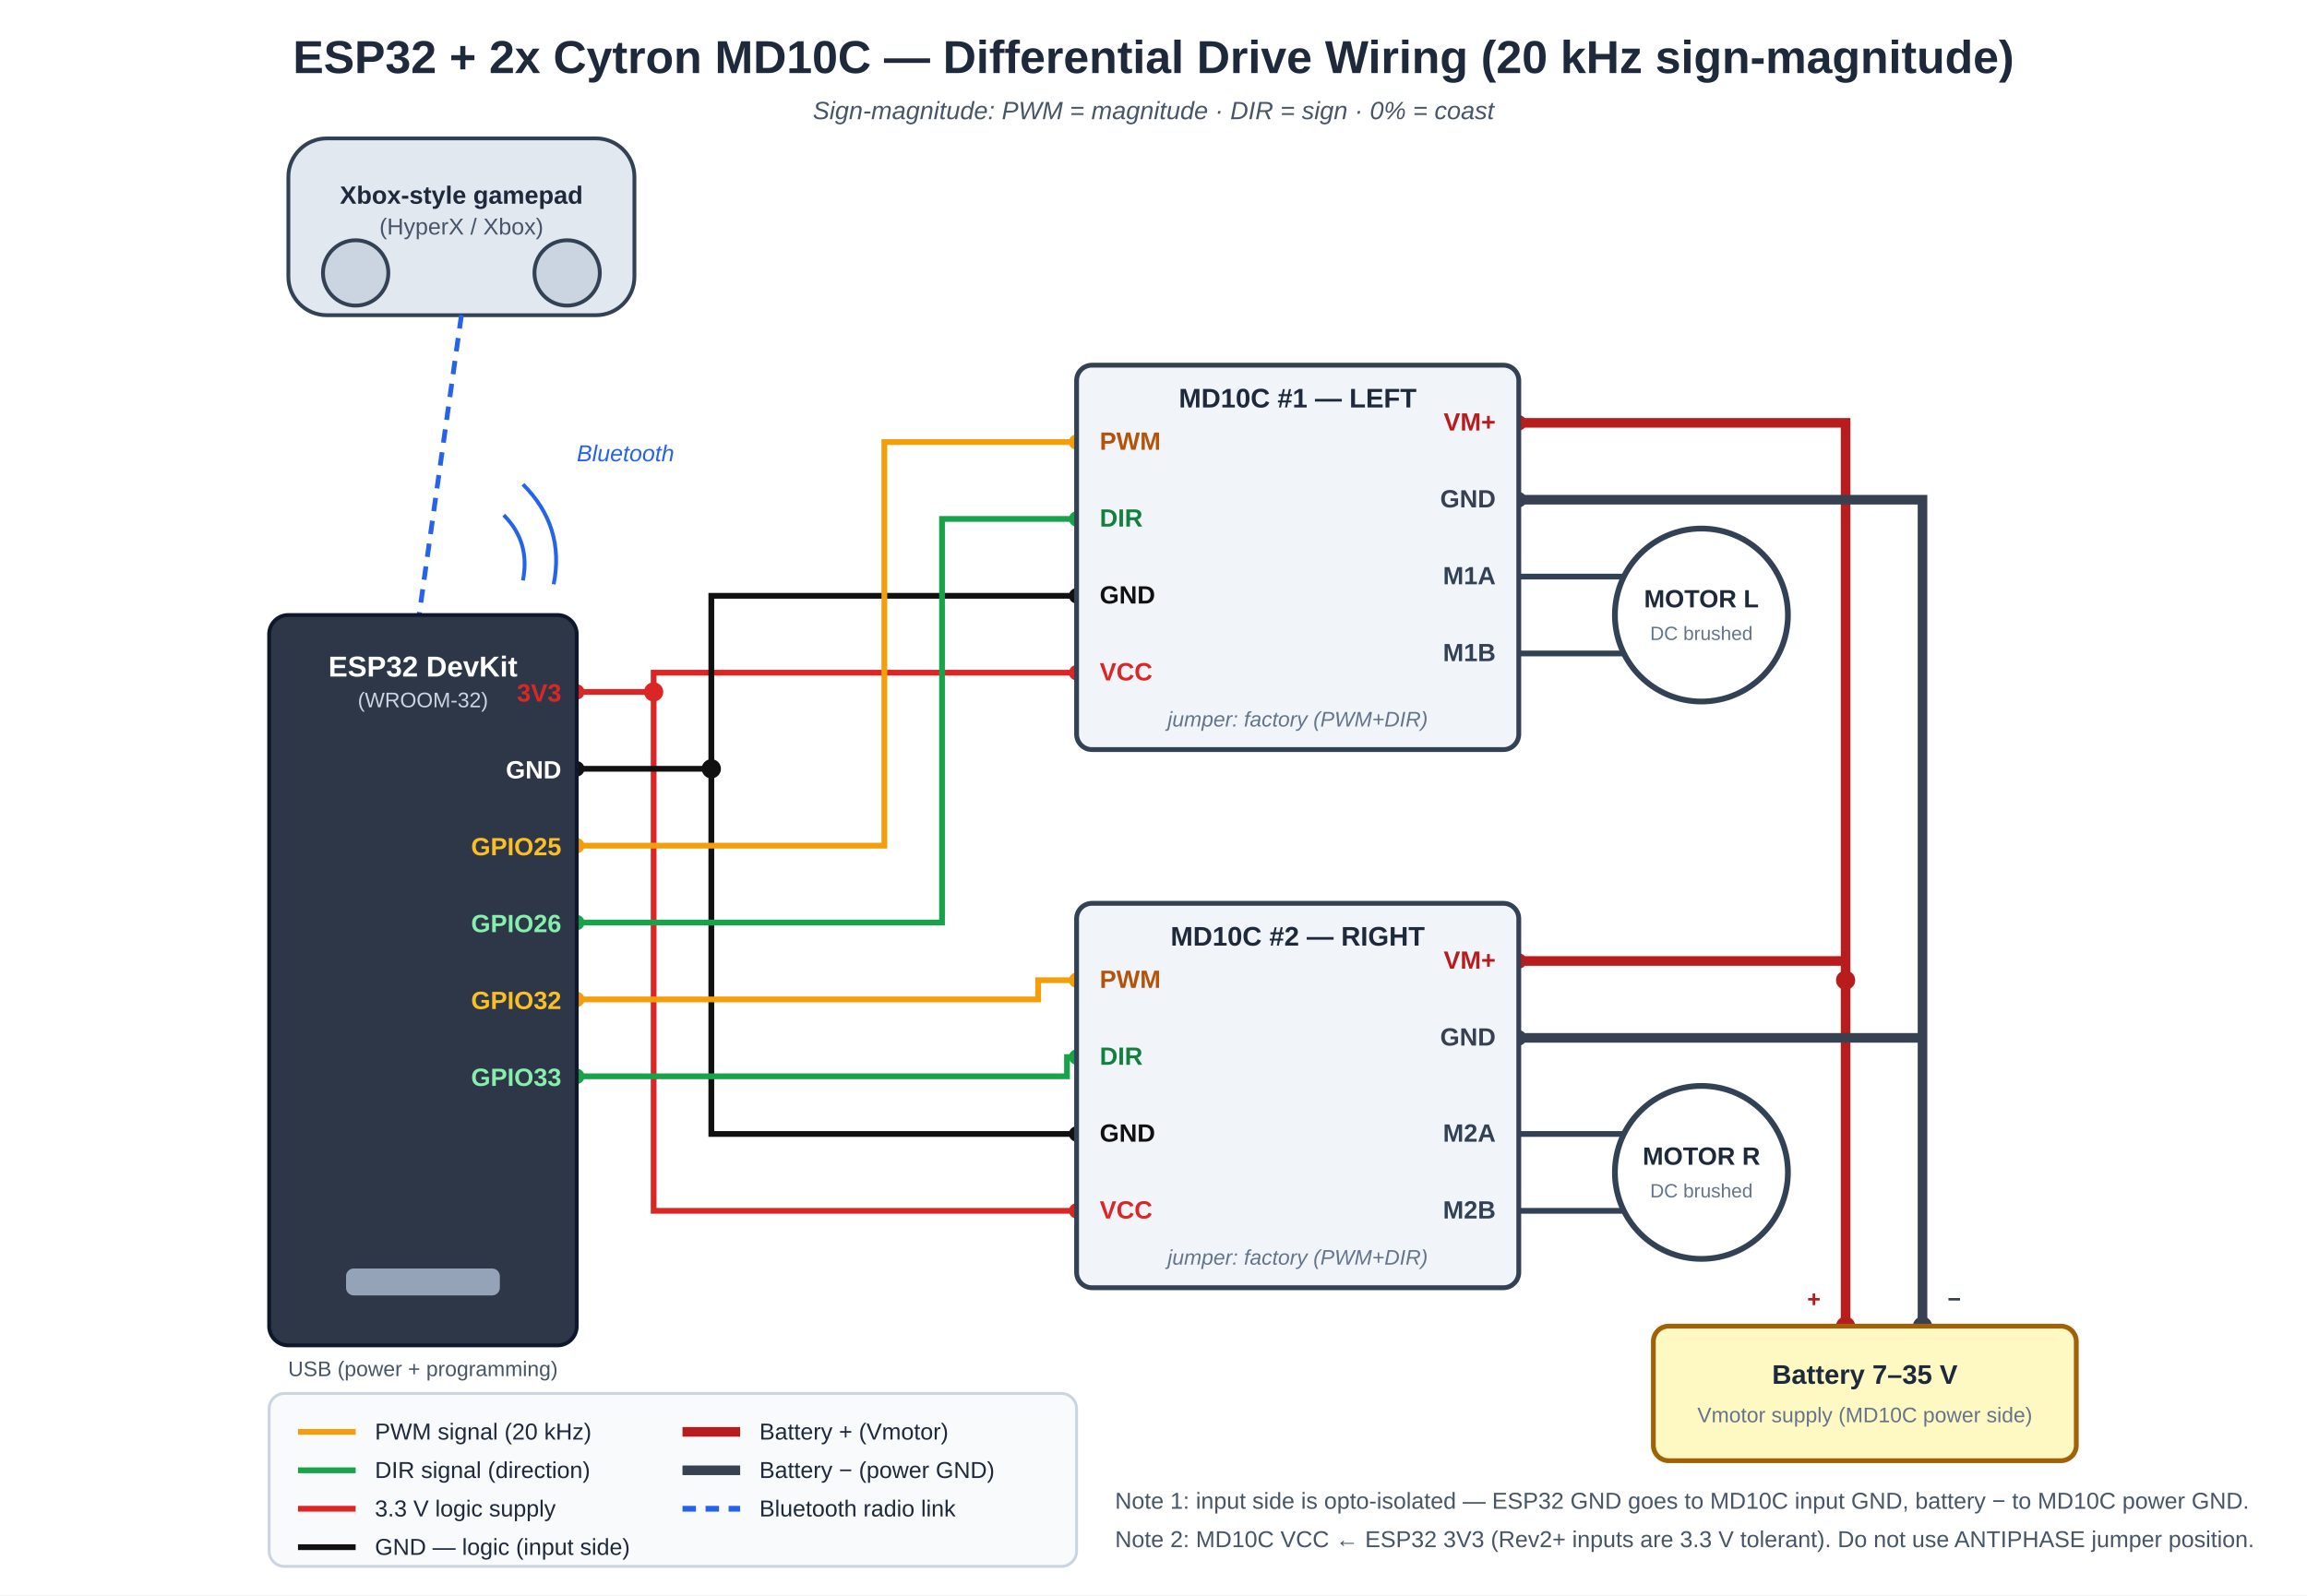
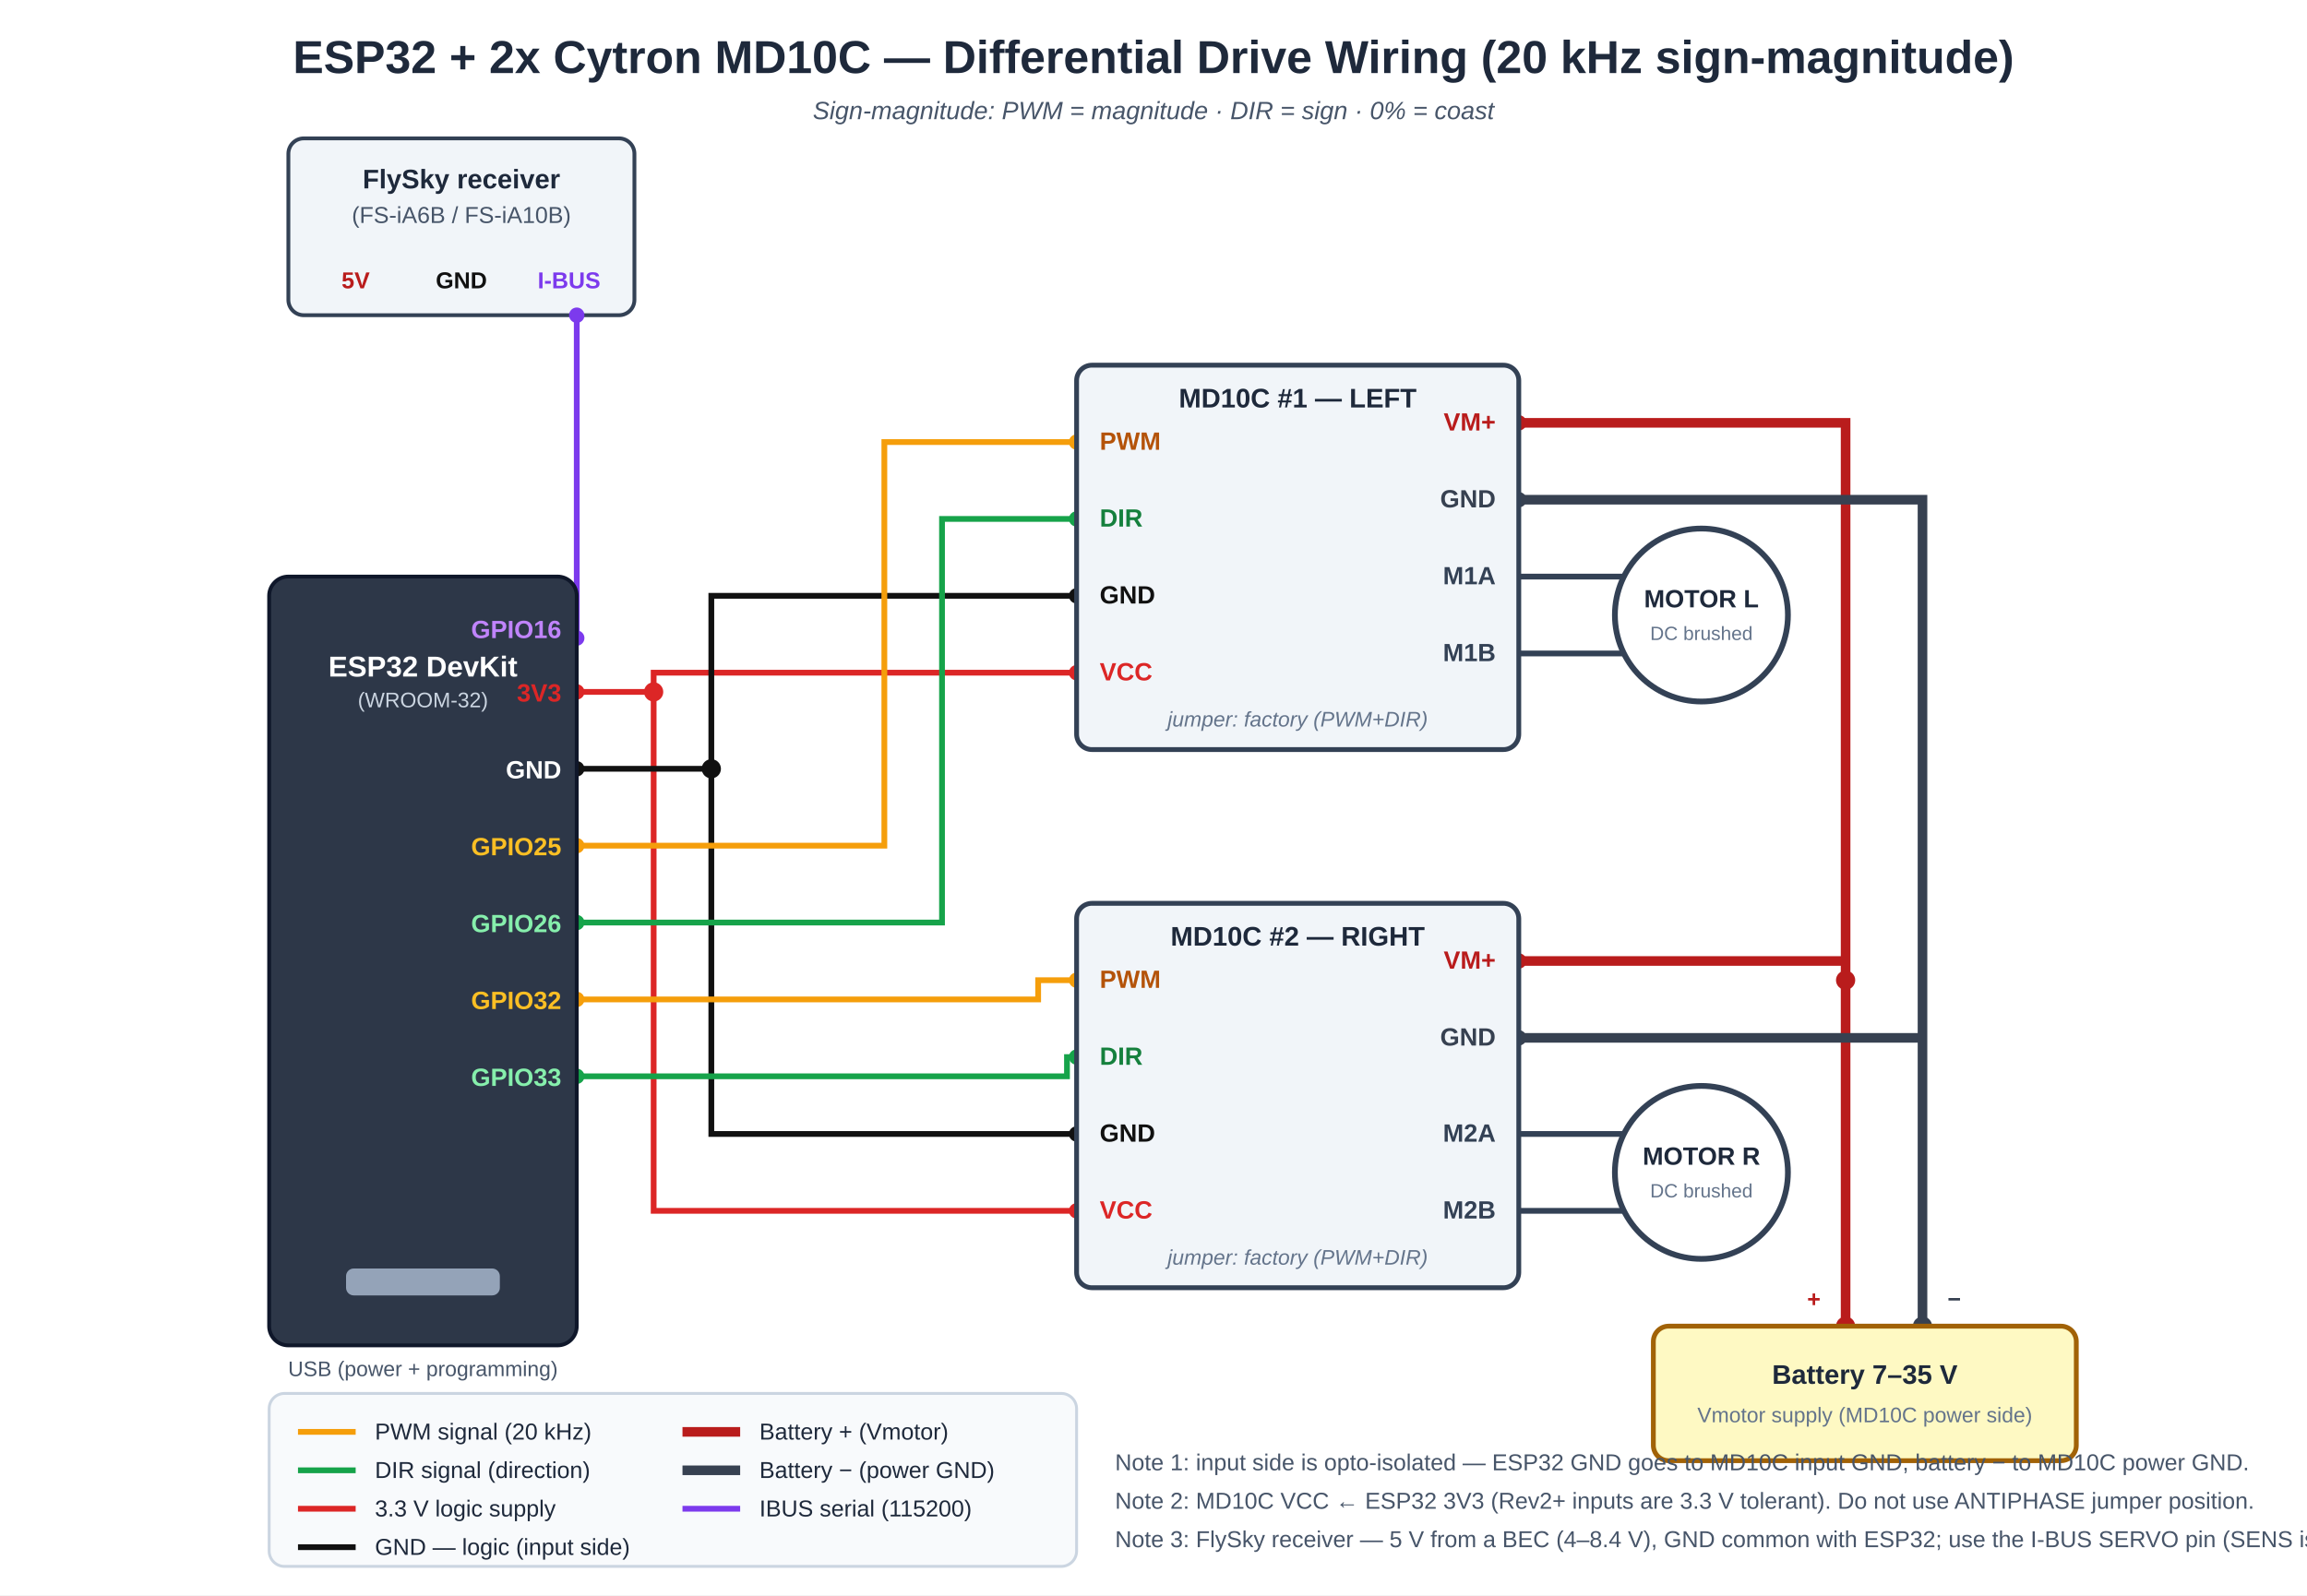
<svg xmlns="http://www.w3.org/2000/svg" viewBox="0 0 1200 830" font-family="Segoe UI, Arial, sans-serif">
  <rect width="1200" height="830" fill="#ffffff" />
  <text x="600" y="38" text-anchor="middle" font-size="24" font-weight="bold" fill="#1e293b">ESP32 + 2x Cytron MD10C — Differential Drive Wiring (20 kHz sign-magnitude)</text>
  <text x="600" y="62" text-anchor="middle" font-size="13" font-style="italic" fill="#475569">Sign-magnitude: PWM = magnitude · DIR = sign · 0% = coast</text>
-   <rect x="150" y="72" width="180" height="92" rx="20" fill="#e2e8f0" stroke="#334155" stroke-width="2" />
-   <circle cx="185" cy="142" r="17" fill="#cbd5e1" stroke="#334155" stroke-width="2" />
-   <circle cx="295" cy="142" r="17" fill="#cbd5e1" stroke="#334155" stroke-width="2" />
-   <text x="240" y="106" text-anchor="middle" font-size="13" font-weight="bold" fill="#1e293b">Xbox-style gamepad</text>
-   <text x="240" y="122" text-anchor="middle" font-size="12" fill="#475569">(HyperX / Xbox)</text>
-   <path d="M 240 164 L 218 320" stroke="#2563eb" stroke-width="2.5" stroke-dasharray="7 5" fill="none" />
-   <path d="M 262 268 Q 276 282 272 302" stroke="#2563eb" stroke-width="2" fill="none" />
-   <path d="M 272 252 Q 294 274 288 304" stroke="#2563eb" stroke-width="2" fill="none" />
-   <text x="300" y="240" font-size="12" font-style="italic" fill="#2563eb">Bluetooth</text>
+   <rect x="150" y="72" width="180" height="92" rx="8" fill="#f1f5f9" stroke="#334155" stroke-width="2" />
+   <text x="240" y="98" text-anchor="middle" font-size="14" font-weight="bold" fill="#1e293b">FlySky receiver</text>
+   <text x="240" y="116" text-anchor="middle" font-size="12" fill="#475569">(FS-iA6B / FS-iA10B)</text>
+   <text x="185" y="150" text-anchor="middle" font-size="12" font-weight="bold" fill="#b91c1c">5V</text>
+   <text x="240" y="150" text-anchor="middle" font-size="12" font-weight="bold" fill="#111111">GND</text>
+   <text x="296" y="150" text-anchor="middle" font-size="12" font-weight="bold" fill="#7c3aed">I-BUS</text>
+   <path d="M 300 164 V 332" stroke="#7c3aed" stroke-width="3" fill="none" />
  <g stroke="#dc2626" stroke-width="3" fill="none">
    <path d="M 300 360 H 340" />
    <path d="M 340 360 V 350 H 560" />
    <path d="M 340 360 V 630 H 560" />
  </g>
  <g stroke="#111111" stroke-width="3" fill="none">
    <path d="M 300 400 H 370" />
    <path d="M 370 400 V 310 H 560" />
    <path d="M 370 400 V 590 H 560" />
  </g>
  <g stroke="#f59e0b" stroke-width="3" fill="none">
    <path d="M 300 440 H 460 V 230 H 560" />
    <path d="M 300 520 H 540 V 510 H 560" />
  </g>
  <g stroke="#16a34a" stroke-width="3" fill="none">
    <path d="M 300 480 H 490 V 270 H 560" />
    <path d="M 300 560 H 555 V 550 H 560" />
  </g>
  <g stroke="#b91c1c" stroke-width="5" fill="none">
    <path d="M 790 220 H 960 V 690" />
    <path d="M 790 500 H 960" />
  </g>
  <g stroke="#374151" stroke-width="5" fill="none">
    <path d="M 790 260 H 1000 V 690" />
    <path d="M 790 540 H 1000" />
  </g>
  <g stroke="#334155" stroke-width="3" fill="none">
    <path d="M 790 300 H 850" />
    <path d="M 790 340 H 850" />
    <path d="M 790 590 H 850" />
    <path d="M 790 630 H 850" />
  </g>
  <circle cx="340" cy="360" r="5" fill="#dc2626" />
  <circle cx="370" cy="400" r="5" fill="#111111" />
  <circle cx="960" cy="510" r="5" fill="#b91c1c" />
  <g>
+     <circle cx="300" cy="164" r="4" fill="#7c3aed" />
+     <circle cx="300" cy="332" r="4" fill="#7c3aed" />
    <circle cx="300" cy="360" r="4" fill="#dc2626" />
    <circle cx="300" cy="400" r="4" fill="#111111" />
    <circle cx="300" cy="440" r="4" fill="#f59e0b" />
    <circle cx="300" cy="480" r="4" fill="#16a34a" />
    <circle cx="300" cy="520" r="4" fill="#f59e0b" />
    <circle cx="300" cy="560" r="4" fill="#16a34a" />
    <circle cx="560" cy="350" r="4" fill="#dc2626" />
    <circle cx="560" cy="310" r="4" fill="#111111" />
    <circle cx="560" cy="270" r="4" fill="#16a34a" />
    <circle cx="560" cy="230" r="4" fill="#f59e0b" />
    <circle cx="560" cy="630" r="4" fill="#dc2626" />
    <circle cx="560" cy="590" r="4" fill="#111111" />
    <circle cx="560" cy="550" r="4" fill="#16a34a" />
    <circle cx="560" cy="510" r="4" fill="#f59e0b" />
    <circle cx="790" cy="220" r="4" fill="#b91c1c" />
    <circle cx="790" cy="260" r="4" fill="#374151" />
    <circle cx="790" cy="500" r="4" fill="#b91c1c" />
    <circle cx="790" cy="540" r="4" fill="#374151" />
    <circle cx="960" cy="690" r="5" fill="#b91c1c" />
    <circle cx="1000" cy="690" r="5" fill="#374151" />
  </g>
-   <rect x="140" y="320" width="160" height="380" rx="10" fill="#2d3748" stroke="#0f172a" stroke-width="2" />
+   <rect x="140" y="300" width="160" height="400" rx="10" fill="#2d3748" stroke="#0f172a" stroke-width="2" />
  <text x="220" y="352" text-anchor="middle" font-size="15" font-weight="bold" fill="#ffffff">ESP32 DevKit</text>
  <text x="220" y="368" text-anchor="middle" font-size="11" fill="#cbd5e1">(WROOM-32)</text>
+   <text x="292" y="332" text-anchor="end" font-size="13" font-weight="bold" fill="#c084fc">GPIO16</text>
  <text x="292" y="365" text-anchor="end" font-size="13" font-weight="bold" fill="#dc2626">3V3</text>
  <text x="292" y="405" text-anchor="end" font-size="13" font-weight="bold" fill="#ffffff">GND</text>
  <text x="292" y="445" text-anchor="end" font-size="13" font-weight="bold" fill="#fbbf24">GPIO25</text>
  <text x="292" y="485" text-anchor="end" font-size="13" font-weight="bold" fill="#86efac">GPIO26</text>
  <text x="292" y="525" text-anchor="end" font-size="13" font-weight="bold" fill="#fbbf24">GPIO32</text>
  <text x="292" y="565" text-anchor="end" font-size="13" font-weight="bold" fill="#86efac">GPIO33</text>
  <rect x="180" y="660" width="80" height="14" rx="4" fill="#94a3b8" />
  <text x="220" y="716" text-anchor="middle" font-size="11" fill="#475569">USB (power + programming)</text>
  <rect x="560" y="190" width="230" height="200" rx="8" fill="#f1f5f9" stroke="#334155" stroke-width="2.5" />
  <text x="675" y="212" text-anchor="middle" font-size="14" font-weight="bold" fill="#1e293b">MD10C #1 — LEFT</text>
  <text x="572" y="234" font-size="13" font-weight="bold" fill="#b45309">PWM</text>
  <text x="572" y="274" font-size="13" font-weight="bold" fill="#15803d">DIR</text>
  <text x="572" y="314" font-size="13" font-weight="bold" fill="#111111">GND</text>
  <text x="572" y="354" font-size="13" font-weight="bold" fill="#dc2626">VCC</text>
  <text x="778" y="224" text-anchor="end" font-size="13" font-weight="bold" fill="#b91c1c">VM+</text>
  <text x="778" y="264" text-anchor="end" font-size="13" font-weight="bold" fill="#374151">GND</text>
  <text x="778" y="304" text-anchor="end" font-size="13" font-weight="bold" fill="#334155">M1A</text>
  <text x="778" y="344" text-anchor="end" font-size="13" font-weight="bold" fill="#334155">M1B</text>
  <text x="675" y="378" text-anchor="middle" font-size="11" font-style="italic" fill="#64748b">jumper: factory (PWM+DIR)</text>
  <rect x="560" y="470" width="230" height="200" rx="8" fill="#f1f5f9" stroke="#334155" stroke-width="2.5" />
  <text x="675" y="492" text-anchor="middle" font-size="14" font-weight="bold" fill="#1e293b">MD10C #2 — RIGHT</text>
  <text x="572" y="514" font-size="13" font-weight="bold" fill="#b45309">PWM</text>
  <text x="572" y="554" font-size="13" font-weight="bold" fill="#15803d">DIR</text>
  <text x="572" y="594" font-size="13" font-weight="bold" fill="#111111">GND</text>
  <text x="572" y="634" font-size="13" font-weight="bold" fill="#dc2626">VCC</text>
  <text x="778" y="504" text-anchor="end" font-size="13" font-weight="bold" fill="#b91c1c">VM+</text>
  <text x="778" y="544" text-anchor="end" font-size="13" font-weight="bold" fill="#374151">GND</text>
  <text x="778" y="594" text-anchor="end" font-size="13" font-weight="bold" fill="#334155">M2A</text>
  <text x="778" y="634" text-anchor="end" font-size="13" font-weight="bold" fill="#334155">M2B</text>
  <text x="675" y="658" text-anchor="middle" font-size="11" font-style="italic" fill="#64748b">jumper: factory (PWM+DIR)</text>
  <circle cx="885" cy="320" r="45" fill="#ffffff" stroke="#334155" stroke-width="3" />
  <text x="885" y="316" text-anchor="middle" font-size="13" font-weight="bold" fill="#1e293b">MOTOR L</text>
  <text x="885" y="333" text-anchor="middle" font-size="10" fill="#64748b">DC brushed</text>
  <circle cx="885" cy="610" r="45" fill="#ffffff" stroke="#334155" stroke-width="3" />
  <text x="885" y="606" text-anchor="middle" font-size="13" font-weight="bold" fill="#1e293b">MOTOR R</text>
  <text x="885" y="623" text-anchor="middle" font-size="10" fill="#64748b">DC brushed</text>
  <rect x="860" y="690" width="220" height="70" rx="8" fill="#fef9c3" stroke="#a16207" stroke-width="2.5" />
  <text x="970" y="720" text-anchor="middle" font-size="14" font-weight="bold" fill="#1e293b">Battery 7–35 V</text>
  <text x="970" y="740" text-anchor="middle" font-size="11" fill="#64748b">Vmotor supply (MD10C power side)</text>
  <text x="947" y="680" text-anchor="end" font-size="12" font-weight="bold" fill="#b91c1c">+</text>
  <text x="1013" y="680" text-anchor="start" font-size="12" font-weight="bold" fill="#374151">−</text>
  <rect x="140" y="725" width="420" height="90" rx="8" fill="#f8fafc" stroke="#cbd5e1" stroke-width="1.5" />
  <g stroke-width="3">
    <line x1="155" y1="745" x2="185" y2="745" stroke="#f59e0b" />
    <line x1="155" y1="765" x2="185" y2="765" stroke="#16a34a" />
    <line x1="155" y1="785" x2="185" y2="785" stroke="#dc2626" />
    <line x1="155" y1="805" x2="185" y2="805" stroke="#111111" />
    <line x1="355" y1="745" x2="385" y2="745" stroke="#b91c1c" stroke-width="5" />
    <line x1="355" y1="765" x2="385" y2="765" stroke="#374151" stroke-width="5" />
-     <line x1="355" y1="785" x2="385" y2="785" stroke="#2563eb" stroke-dasharray="7 5" />
+     <line x1="355" y1="785" x2="385" y2="785" stroke="#7c3aed" />
  </g>
  <text x="195" y="749" font-size="12" fill="#1e293b">PWM signal (20 kHz)</text>
  <text x="195" y="769" font-size="12" fill="#1e293b">DIR signal (direction)</text>
  <text x="195" y="789" font-size="12" fill="#1e293b">3.3 V logic supply</text>
  <text x="195" y="809" font-size="12" fill="#1e293b">GND — logic (input side)</text>
  <text x="395" y="749" font-size="12" fill="#1e293b">Battery + (Vmotor)</text>
  <text x="395" y="769" font-size="12" fill="#1e293b">Battery − (power GND)</text>
-   <text x="395" y="789" font-size="12" fill="#1e293b">Bluetooth radio link</text>
-   <text x="580" y="785" font-size="12" fill="#475569">Note 1: input side is opto-isolated — ESP32 GND goes to MD10C input GND, battery − to MD10C power GND.</text>
-   <text x="580" y="805" font-size="12" fill="#475569">Note 2: MD10C VCC ← ESP32 3V3 (Rev2+ inputs are 3.3 V tolerant). Do not use ANTIPHASE jumper position.</text>
+   <text x="395" y="789" font-size="12" fill="#1e293b">IBUS serial (115200)</text>
+   <text x="580" y="765" font-size="12" fill="#475569">Note 1: input side is opto-isolated — ESP32 GND goes to MD10C input GND, battery − to MD10C power GND.</text>
+   <text x="580" y="785" font-size="12" fill="#475569">Note 2: MD10C VCC ← ESP32 3V3 (Rev2+ inputs are 3.3 V tolerant). Do not use ANTIPHASE jumper position.</text>
+   <text x="580" y="805" font-size="12" fill="#475569">Note 3: FlySky receiver — 5 V from a BEC (4–8.4 V), GND common with ESP32; use the I-BUS SERVO pin (SENS is telemetry).</text>
</svg>
